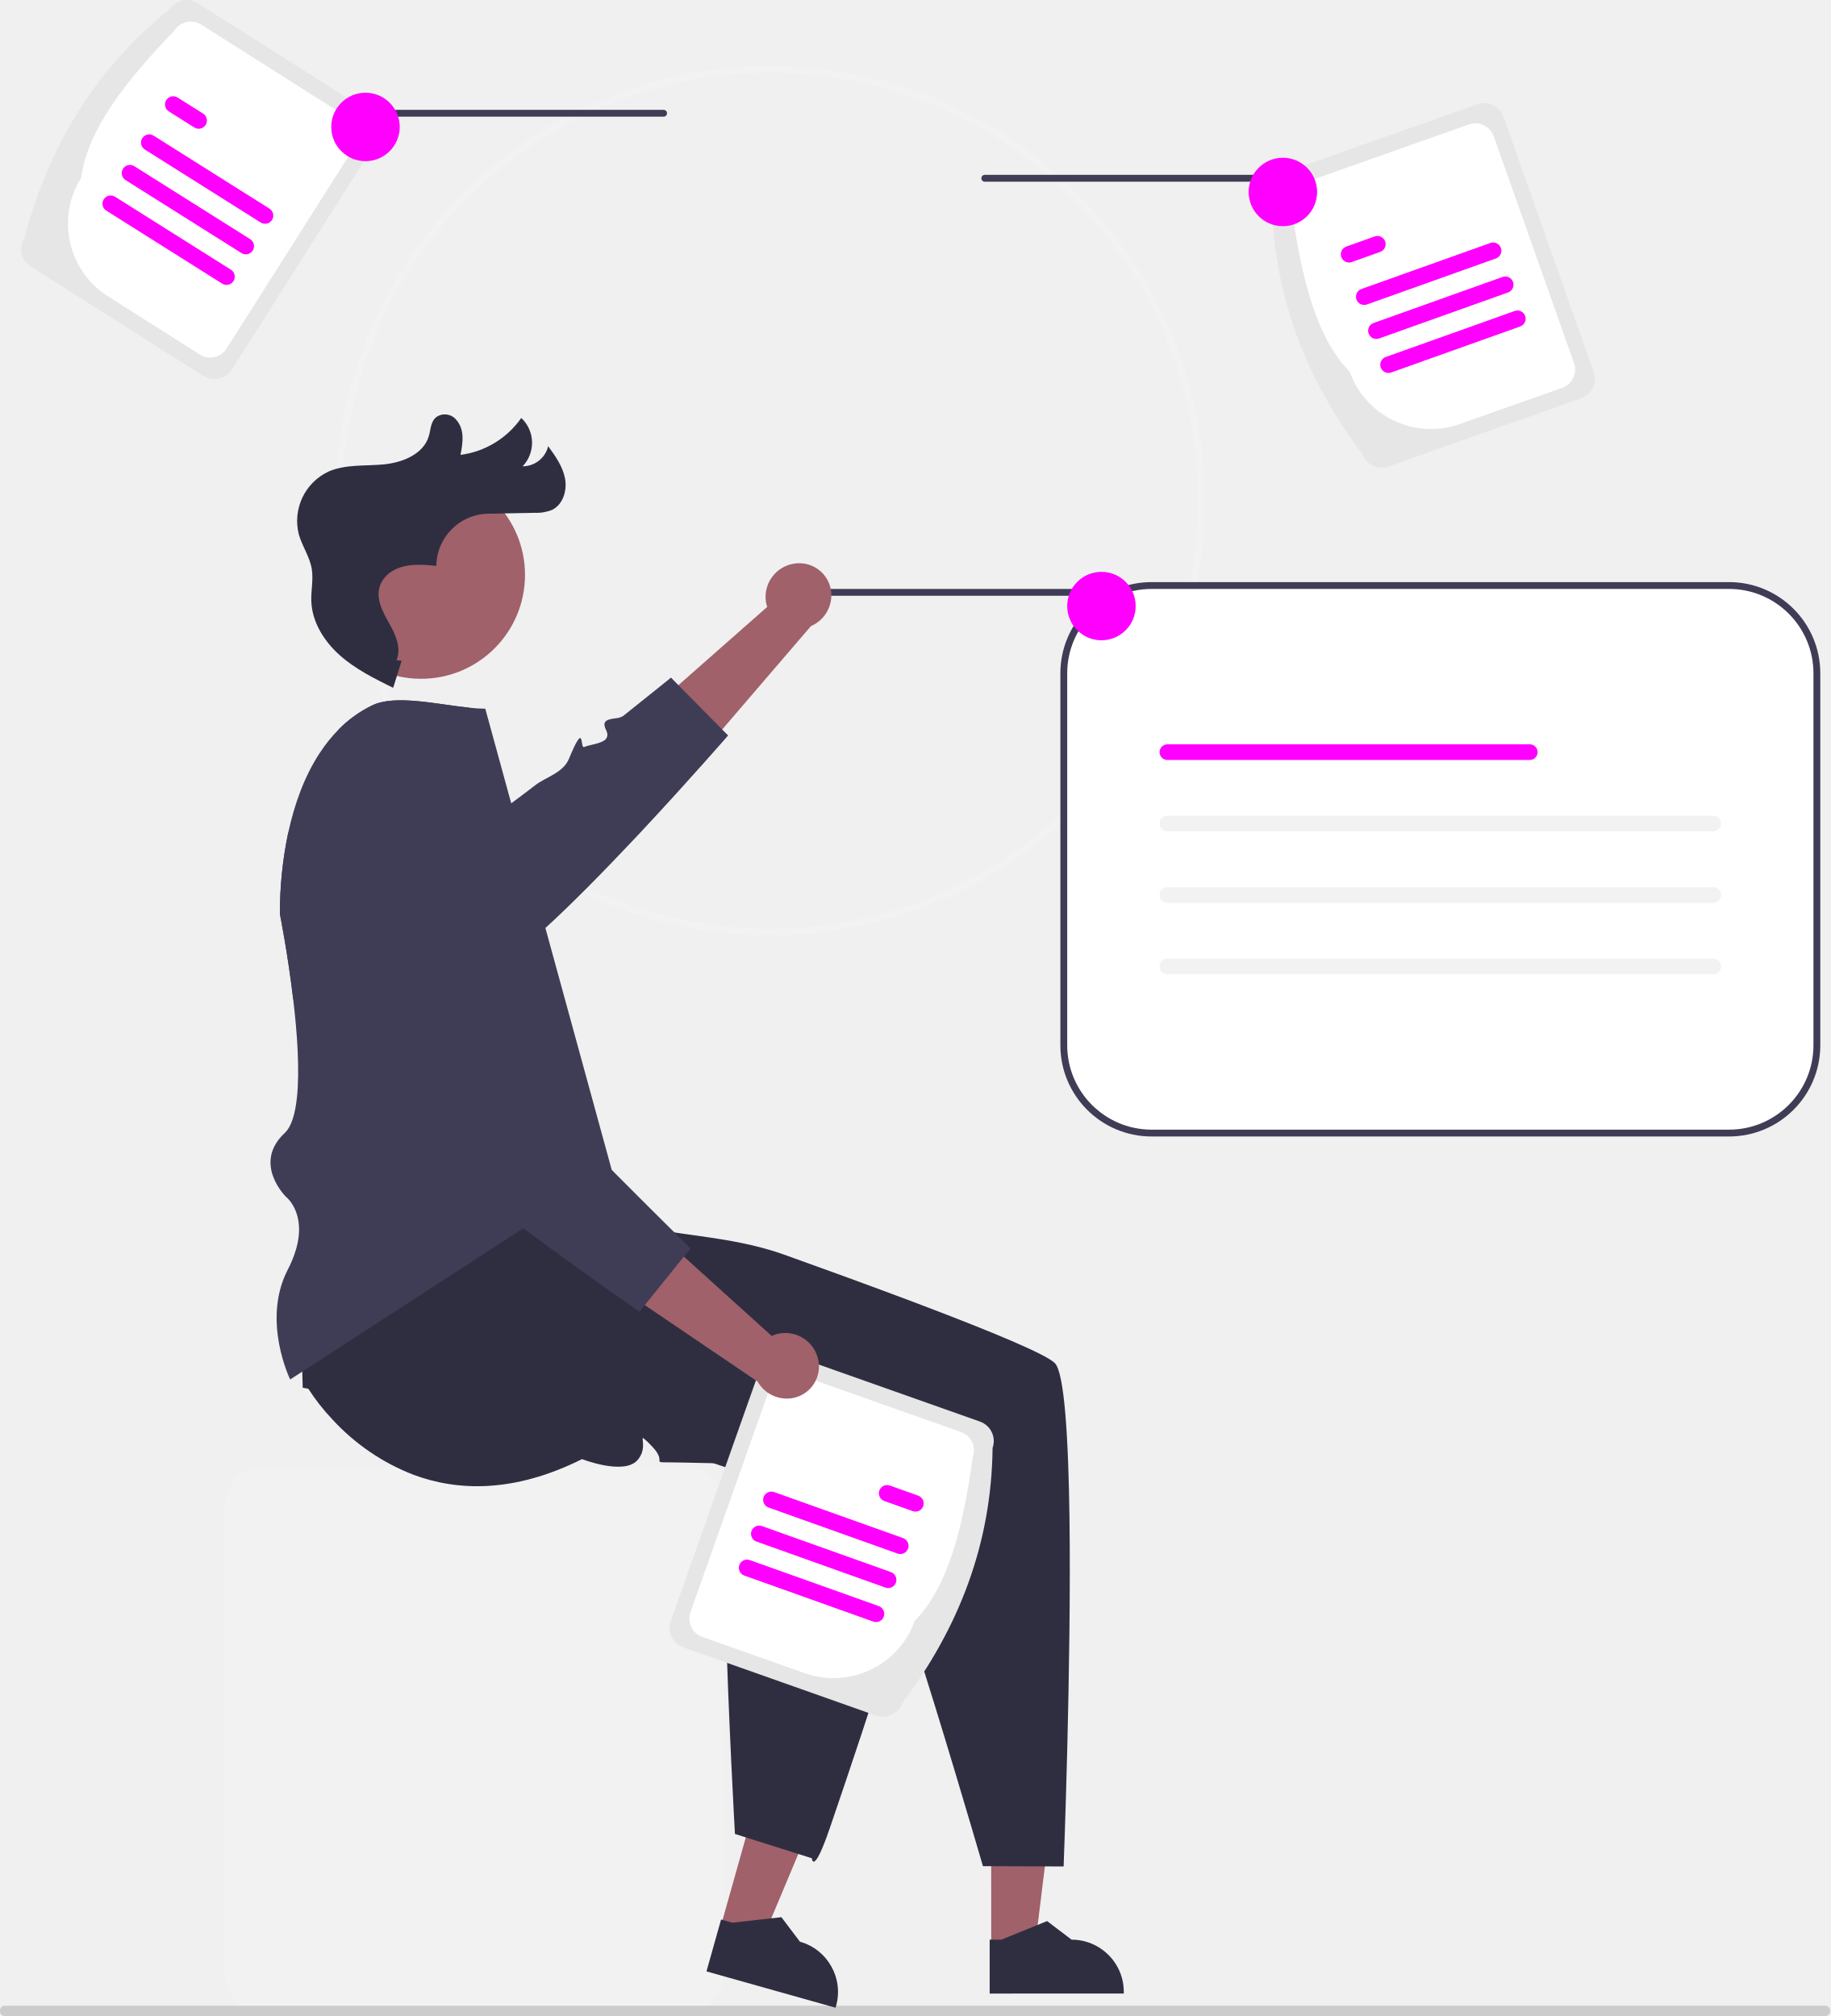
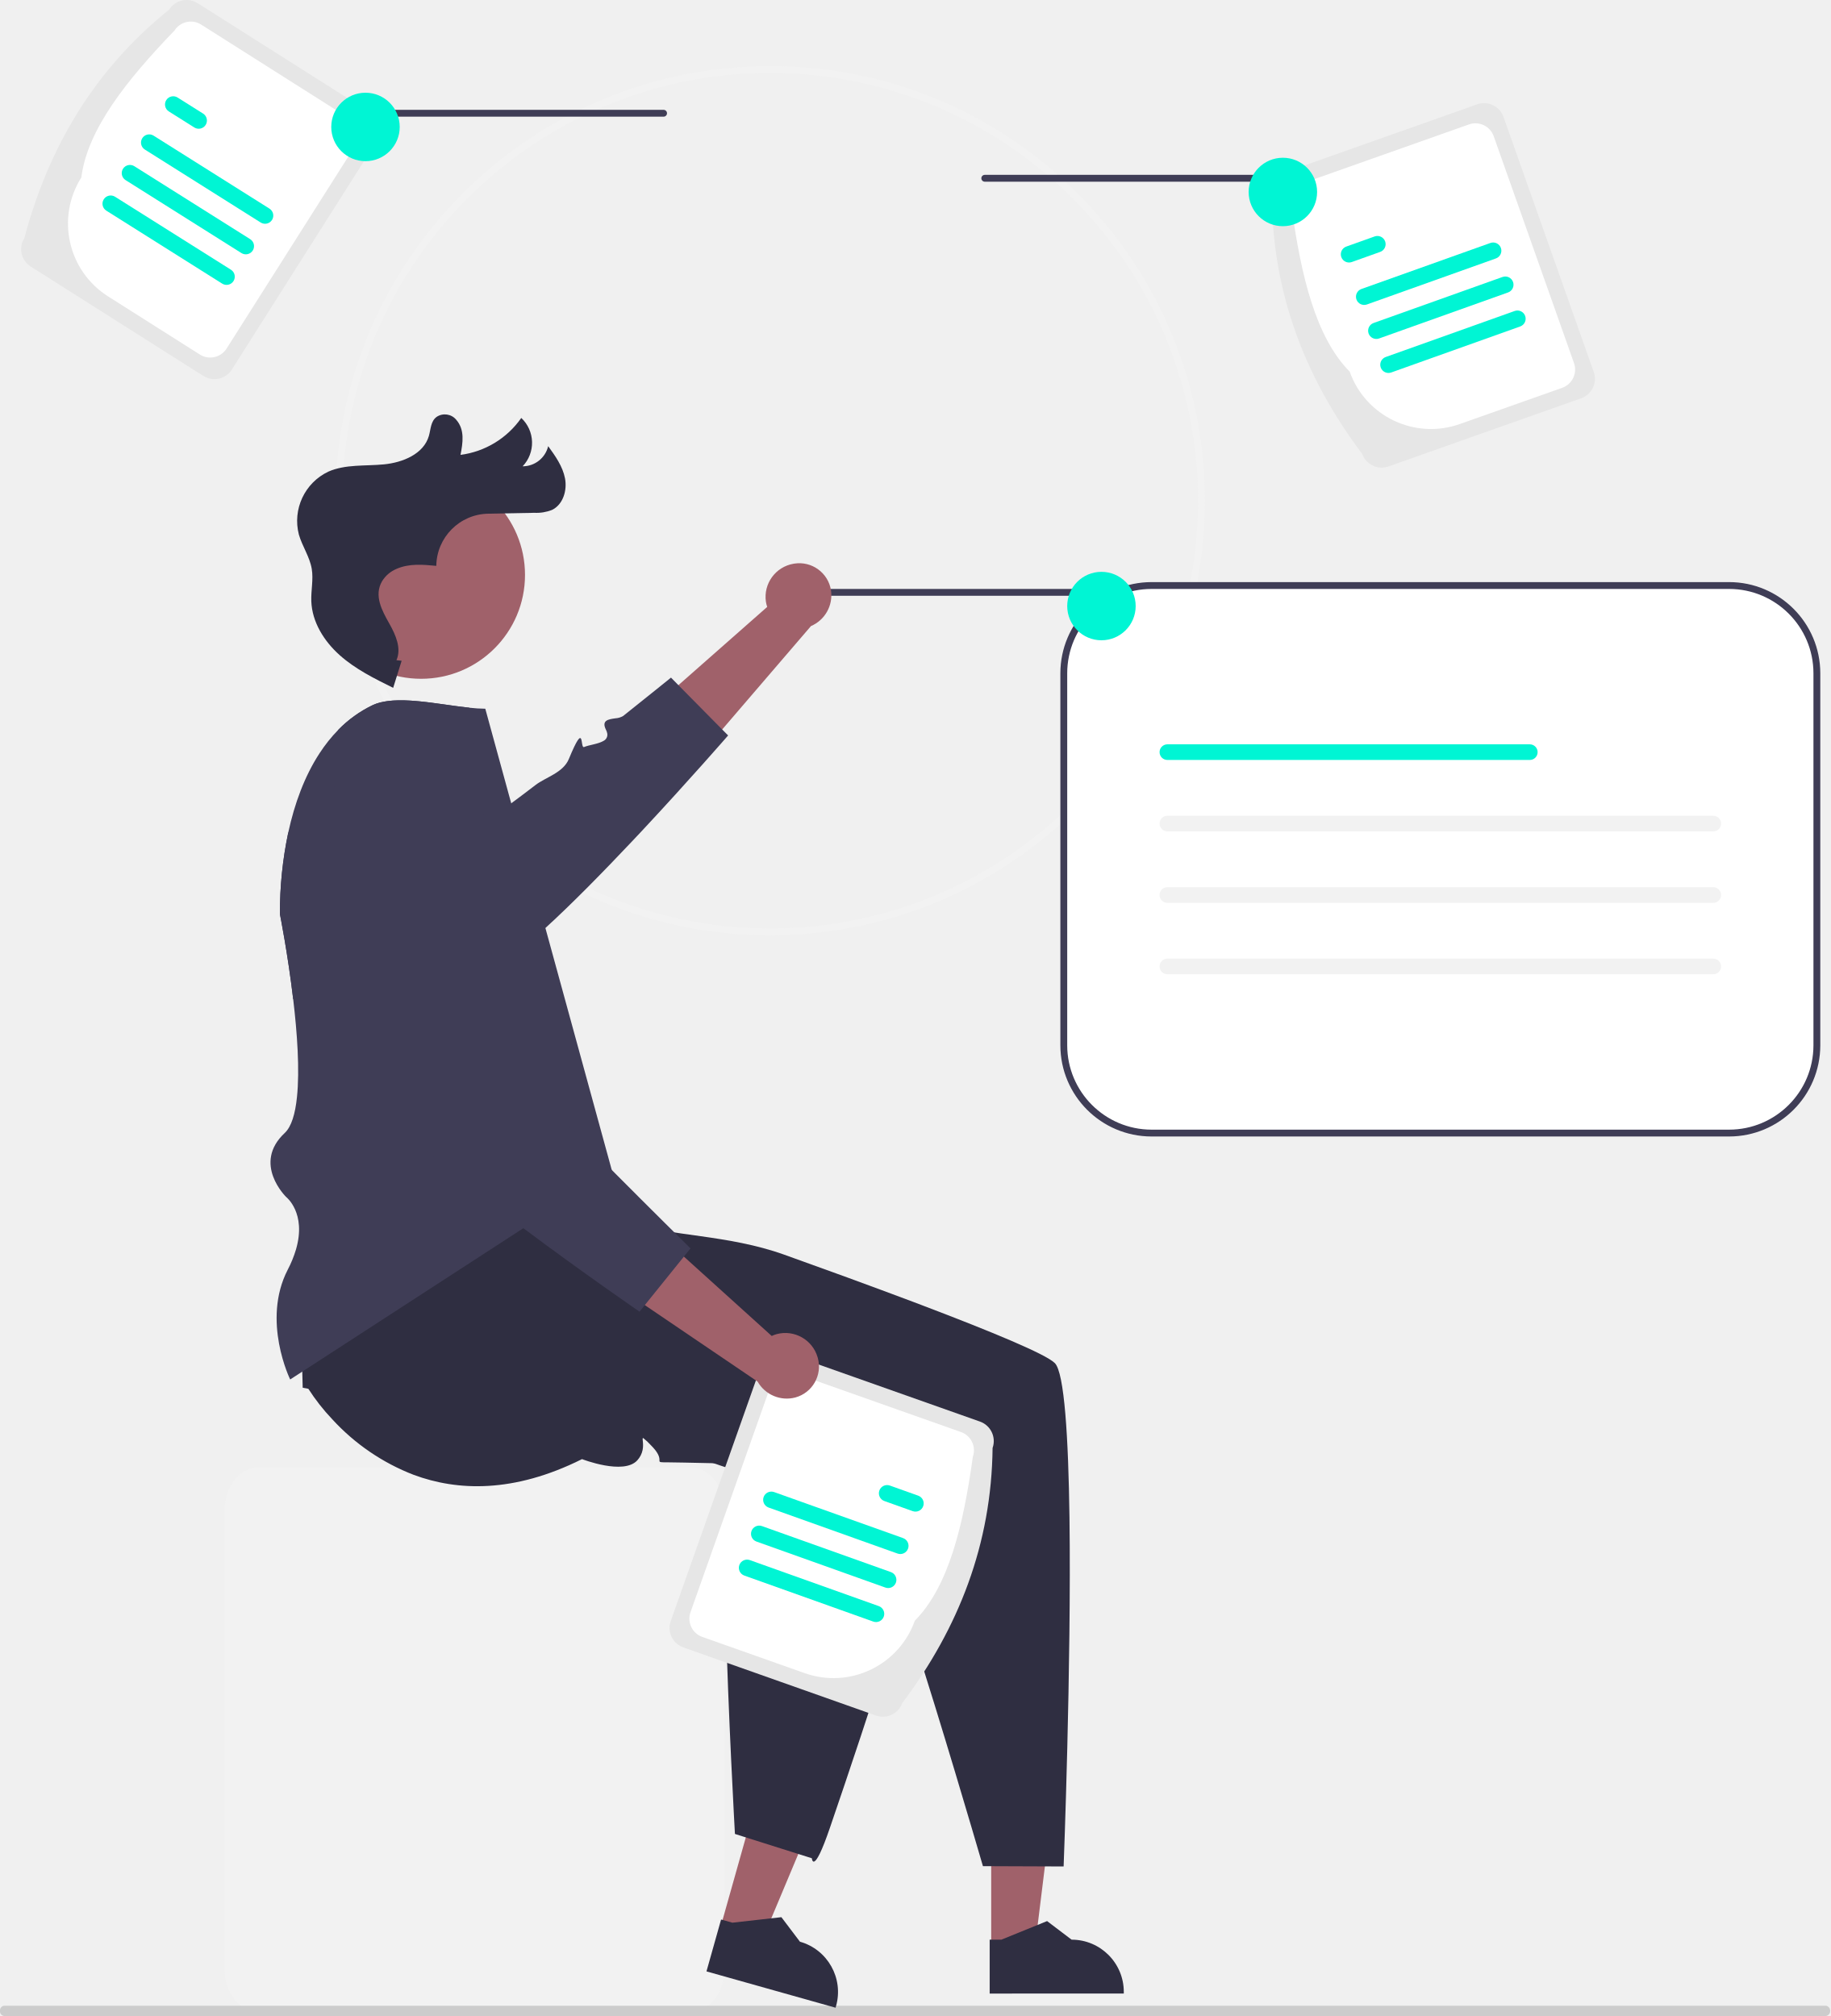
<svg xmlns="http://www.w3.org/2000/svg" data-name="Layer 1" width="534.67" height="589.095" viewBox="0 0 534.67 589.095">
  <path d="M557.659,428.758a127,127,0,1,1,127-127A127.144,127.144,0,0,1,557.659,428.758Zm0-252a125,125,0,1,0,125,125A125.141,125.141,0,0,0,557.659,176.758Z" transform="translate(-332.665 -155.4527)" fill="#f2f2f2" />
  <path d="M567.351,329.547h81.433a1,1,0,0,0,0-2h-81.433a1,1,0,0,0,0,2Z" transform="translate(-332.665 -155.4527)" fill="#3f3d56" />
  <path d="M669.073,326.547a25.667,25.667,0,0,0-25.638,25.638V460.91a25.667,25.667,0,0,0,25.638,25.638H837.798a25.667,25.667,0,0,0,25.638-25.638V352.185a25.667,25.667,0,0,0-25.638-25.638Z" transform="translate(-332.665 -155.4527)" fill="#fff" />
  <path d="M837.798,487.547H669.073a26.668,26.668,0,0,1-26.638-26.638V352.185a26.668,26.668,0,0,1,26.638-26.638H837.798a26.668,26.668,0,0,1,26.638,26.638V460.91A26.668,26.668,0,0,1,837.798,487.547Zm-168.725-160a24.665,24.665,0,0,0-24.638,24.638V460.91a24.665,24.665,0,0,0,24.638,24.638H837.798a24.665,24.665,0,0,0,24.638-24.638V352.185a24.665,24.665,0,0,0-24.638-24.638Z" transform="translate(-332.665 -155.4527)" fill="#3f3d56" />
  <path d="M564.458,320.186a9.828,9.828,0,0,0-8.044,11.101,9.428,9.428,0,0,0,.375,1.513l-50.306,44.336,18.634,13.052,44.459-51.79a9.801,9.801,0,0,0,5.852-10.437,9.38,9.38,0,0,0-10.717-7.817Q564.585,320.163,564.458,320.186Z" transform="translate(-332.665 -155.4527)" fill="#a0616a" />
  <path d="M545.375,370.357s-11.35,13.07-25.17,27.87c-.96,1.02-1.92,2.05-2.91,3.09-8.4,8.9-17.45,18.14-25.3,25.31-8.37,7.67-15.38,13.01-18.78,13.14a2.466,2.466,0,0,1-.84-.09c-10.17-3.06-1.79.58-6.14,6.79-4.37,6.22-3.83-1.94-13.62-6.79-9.77-4.85-4.57-.03-8.47,7.63-1.21,2.4-11.83,1.91-25.83.11-1.58-13.35-3.88-24.87-3.88-24.87a113.619,113.619,0,0,1,2.44-23.83c24.39-.44,44.56-.69,45.59-.37,2.66.81,8.38-1.24,14.7-4.81.9-.51,2.6-1.69,4.85-3.35,1.99-1.46,4.39-3.28,7.06-5.32,3-2.32,8.11-3.59,9.77-7.63,4.82-11.66,3.17-2.96,4.46-3.5,1.47-.62,4.07-.86,5.59-1.75a2.01,2.01,0,0,0,1.17-2.21,4.067,4.067,0,0,0-.38-1.09c-1.38-2.77.72-3.04,2.7-3.33a5.14,5.14,0,0,0,2.33-.69c7.95-6.34,13.97-11.21,13.97-11.21l2.16,2.2.01.01,12.78,12.94Z" transform="translate(-332.665 -155.4527)" fill="#3f3d56" />
  <path d="M534.473,743.32H408.095c-5.41,0-9.811-5.556-9.811-12.384V596.647c0-6.828,4.401-12.384,9.811-12.384H534.473c5.41,0,9.811,5.556,9.811,12.384V730.935C544.284,737.764,539.882,743.32,534.473,743.32Z" transform="translate(-332.665 -155.4527)" fill="#f2f2f2" />
  <path d="M332.665,743.045a1.37,1.37,0,0,0,1.19,1.502h532.29a1.543,1.543,0,0,0,0-3.004H333.855A1.37,1.37,0,0,0,332.665,743.045Z" transform="translate(-332.665 -155.4527)" fill="#ccc" />
  <polygon points="289.565 569.244 302.306 569.243 308.368 520.095 289.562 520.096 289.565 569.244" fill="#a0616a" />
  <path d="M621.781,737.989l39.183-.001v-.496a15.252,15.252,0,0,0-15.251-15.251h-.001l-7.157-5.43L625.201,722.242l-3.42 0Z" transform="translate(-332.665 -155.4527)" fill="#2f2e41" />
  <polygon points="210.422 563.385 222.687 566.837 241.843 521.171 223.74 516.075 210.422 563.385" fill="#a0616a" />
  <path d="M539.052,731.511l37.717,10.618.134-.477a15.252,15.252,0,0,0-10.547-18.814l-.001-0-5.418-7.167L546.612,717.28l-3.292-.927Z" transform="translate(-332.665 -155.4527)" fill="#2f2e41" />
  <path d="M510.435,509.547s-4.08-.406,6.38,3.214c11.32,3.93,28.5,3.42,44.95,9.32,5.08,1.82,10.23,3.68,15.34,5.54,1.03.37,2.06.75,3.09,1.12,6.65,2.43,13.19,4.86,19.37,7.18.87.33,1.73.66,2.58.98.02.01.04.01.05.02,20.15,7.66,36,14.22,38.62,16.84,2.8,2.8,3.96,21.72,4.28,45.1.58,43.33-1.71,101.99-1.71,101.99l-23.57-.09s-.15-.52-.44-1.49c-.52-1.79-1.49-5.12-2.78-9.47-5.36-18.17-16.15-54.18-22.11-70.67-1.68-4.66-2.98-7.76-3.67-8.46-4-4.1,0-5.91,4-8.51s0-3.4-2.94-6.8c-2.94-3.4,1.1-11.06,1.1-11.06s-2.66-.07-6.9-.18c-6.26-.16-16-.4-25.75-.64-.01.01-.01.01-.01,0-3.67-.09-7.34-.18-10.82-.26-2.7-.07-5.29-.13-7.69-.19-7.19-.16-12.63-.27-13.99-.27-4.44,0-.99,0-3.67-3.51a15.675,15.675,0,0,0-1.33-1.49,17.322,17.322,0,0,0-2.2-2.06c-.56-.26.2,1.35-.22,3.44a6.317,6.317,0,0,1-1.55,3.03c-3.97,4.41-16.15-.35-16.15-.35-20.04,10.02-36.48,9.3-49.14,4.61a63.007,63.007,0,0,1-23.83-16.26,59.505,59.505,0,0,1-6.98-8.9l-1.65-.31s-2.22-74.384.34-79.414c3.99-7.84,63-2,63-2Z" transform="translate(-332.665 -155.4527)" fill="#2f2e41" />
  <path d="M620.351,208.547h81.433a1,1,0,0,0,0-2h-81.433a1,1,0,0,0,0,2Z" transform="translate(-332.665 -155.4527)" fill="#3f3d56" />
  <path d="M730.602,288.074c-16.511-21.961-26.054-46.519-26.366-74.518a6.041,6.041,0,0,1,3.676-7.702l56.277-19.912a6.041,6.041,0,0,1,7.702,3.676L798.257,264.136A6.041,6.041,0,0,1,794.581,271.838l-56.277,19.912A6.041,6.041,0,0,1,730.602,288.074Z" transform="translate(-332.665 -155.4527)" fill="#e6e6e6" />
  <path d="M726.955,264.04c-9.93-10.04-14.181-27.948-16.951-47.907a5.658,5.658,0,0,1,3.443-7.213l48.366-17.113a5.658,5.658,0,0,1,7.213,3.443l23.463,66.311a5.658,5.658,0,0,1-3.443,7.213l-29.962,10.601A25.202,25.202,0,0,1,726.955,264.04Z" transform="translate(-332.665 -155.4527)" fill="#fff" />
-   <path d="M769.673,230.971,731.998,244.42a2.4,2.4,0,1,1-1.614-4.521l37.676-13.448a2.4,2.4,0,1,1,1.614,4.521Z" transform="translate(-332.665 -155.4527)" fill="#ff00ff" />
-   <path d="M735.861,229.064l-8.289,2.959a2.4,2.4,0,0,1-1.614-4.521l8.289-2.959a2.4,2.4,0,1,1,1.614,4.521Z" transform="translate(-332.665 -155.4527)" fill="#ff00ff" />
-   <path d="M776.768,250.847,739.092,264.295a2.4,2.4,0,0,1-1.614-4.521L775.154,246.326a2.4,2.4,0,1,1,1.614,4.521Z" transform="translate(-332.665 -155.4527)" fill="#ff00ff" />
-   <path d="M773.22,240.909,735.545,254.357a2.4,2.4,0,0,1-1.614-4.521l37.676-13.448a2.4,2.4,0,0,1,1.614,4.521Z" transform="translate(-332.665 -155.4527)" fill="#ff00ff" />
-   <circle cx="374.77" cy="56.095" r="10" fill="#ff00ff" />
+   <path d="M769.673,230.971,731.998,244.42a2.4,2.4,0,1,1-1.614-4.521l37.676-13.448a2.4,2.4,0,1,1,1.614,4.521Z" transform="translate(-332.665 -155.4527)" fill="#00F5D4" />
+   <path d="M735.861,229.064l-8.289,2.959a2.4,2.4,0,0,1-1.614-4.521l8.289-2.959a2.4,2.4,0,1,1,1.614,4.521Z" transform="translate(-332.665 -155.4527)" fill="#00F5D4" />
+   <path d="M776.768,250.847,739.092,264.295a2.4,2.4,0,0,1-1.614-4.521L775.154,246.326a2.4,2.4,0,1,1,1.614,4.521Z" transform="translate(-332.665 -155.4527)" fill="#00F5D4" />
+   <path d="M773.22,240.909,735.545,254.357a2.4,2.4,0,0,1-1.614-4.521l37.676-13.448a2.4,2.4,0,0,1,1.614,4.521Z" transform="translate(-332.665 -155.4527)" fill="#00F5D4" />
+   <circle cx="374.77" cy="56.095" r="10" fill="#00F5D4" />
  <path d="M526.52,189.547H445.087a1,1,0,0,1,0-2H526.52a1,1,0,0,1,0,2Z" transform="translate(-332.665 -155.4527)" fill="#3f3d56" />
  <path d="M339.78,225.019c7.072-26.55,20.491-49.224,42.316-66.764a6.041,6.041,0,0,1,8.327-1.866l50.422,31.958a6.041,6.041,0,0,1,1.866,8.327l-42.316,66.764a6.041,6.041,0,0,1-8.327,1.866l-50.421-31.958A6.041,6.041,0,0,1,339.78,225.019Z" transform="translate(-332.665 -155.4527)" fill="#e6e6e6" />
  <path d="M356.429,207.305c1.762-14.011,13.22-28.415,27.205-42.922a5.658,5.658,0,0,1,7.799-1.748l43.333,27.465a5.658,5.658,0,0,1,1.748,7.799l-37.656,59.411a5.658,5.658,0,0,1-7.799,1.748l-26.844-17.014A25.202,25.202,0,0,1,356.429,207.305Z" transform="translate(-332.665 -155.4527)" fill="#fff" />
-   <path d="M408.822,220.473,374.974,199.151a2.4,2.4,0,0,1,2.559-4.062l33.848,21.322a2.4,2.4,0,1,1-2.559,4.062Z" transform="translate(-332.665 -155.4527)" fill="#ff00ff" />
-   <path d="M389.436,192.705l-7.447-4.691a2.4,2.4,0,1,1,2.559-4.062l7.447,4.691a2.4,2.4,0,1,1-2.559,4.062Z" transform="translate(-332.665 -155.4527)" fill="#ff00ff" />
-   <path d="M397.573,238.33l-33.848-21.322a2.4,2.4,0,1,1,2.559-4.062l33.848,21.322a2.4,2.4,0,0,1-2.559,4.062Z" transform="translate(-332.665 -155.4527)" fill="#ff00ff" />
-   <path d="M403.197,229.402l-33.848-21.322a2.4,2.4,0,1,1,2.559-4.062L405.756,225.34a2.4,2.4,0,0,1-2.559,4.062Z" transform="translate(-332.665 -155.4527)" fill="#ff00ff" />
-   <circle cx="106.77" cy="37.095" r="10" fill="#ff00ff" />
-   <circle cx="321.77" cy="177.095" r="10" fill="#ff00ff" />
+   <path d="M408.822,220.473,374.974,199.151a2.4,2.4,0,0,1,2.559-4.062l33.848,21.322a2.4,2.4,0,1,1-2.559,4.062Z" transform="translate(-332.665 -155.4527)" fill="#00F5D4" />
+   <path d="M389.436,192.705l-7.447-4.691a2.4,2.4,0,1,1,2.559-4.062l7.447,4.691a2.4,2.4,0,1,1-2.559,4.062Z" transform="translate(-332.665 -155.4527)" fill="#00F5D4" />
+   <path d="M397.573,238.33l-33.848-21.322a2.4,2.4,0,1,1,2.559-4.062l33.848,21.322a2.4,2.4,0,0,1-2.559,4.062Z" transform="translate(-332.665 -155.4527)" fill="#00F5D4" />
+   <path d="M403.197,229.402l-33.848-21.322a2.4,2.4,0,1,1,2.559-4.062L405.756,225.34a2.4,2.4,0,0,1-2.559,4.062Z" transform="translate(-332.665 -155.4527)" fill="#00F5D4" />
+   <circle cx="106.77" cy="37.095" r="10" fill="#00F5D4" />
+   <circle cx="321.77" cy="177.095" r="10" fill="#00F5D4" />
  <path d="M607.624,582.43c-4.17,22.72-21.84,75.97-32.52,107.14-4.87,14.24-5.27,8.88-5.27,8.88l-5.55-1.75-9.36-2.96-3.42-1.08-4.14-1.31s-2.03-36.22-2.68-63.39c-.22-8.76-.6-15.02-1.23-16.26-2.6-5.1,1.75-5.64,6.34-6.93,4.6-1.29,1.01-3.23-.78-7.37-1.21-2.76,1.17-6.43,2.86-8.53a20.7,20.7,0,0,1,1.49-1.69s-11.7-3.98-24.93-8.47c-.01.01-.01,0-.01,0-1.33-.45-2.67-.9-4.01-1.36,4.66-1.68,7.76-2.98,8.46-3.67,4.1-4,5.91,0,8.51,4s3.4,0,6.8-2.94c3.4-2.94,11.06,1.1,11.06,1.1s.07-2.66.18-6.9c.16-6.26.4-16,.64-25.75-.01-.01-.01-.01,0-.01.09-3.67.18-7.34.26-10.82,7.05,5.4,13.89,10.7,20.09,15.6.01.01.03.02.03.04,14.91,11.78,26.1,21.24,27.67,24.24C608.824,573.6,608.584,577.21,607.624,582.43Z" transform="translate(-332.665 -155.4527)" fill="#2f2e41" />
  <path d="M511.435,497.547l-3.68,2.39-9.42,6.12-12.78,8.29-68.12,44.2s-8.42-17.16-.71-32.08a33.023,33.023,0,0,0,2.41-5.91c3.12-10.7-2.88-15.34-2.88-15.34s-10-9.73-.41-18.7c1.97-1.84,3.07-5.61,3.57-10.45.84-7.96.07-18.8-1.1-28.65-1.58-13.35-3.88-24.87-3.88-24.87a113.619,113.619,0,0,1,2.44-23.83c1.83-8.44,4.77-16.46,9.12-23.12a43.979,43.979,0,0,1,5.49-6.88,35.552,35.552,0,0,1,9.95-7.17c5.56-2.68,15.09-1.07,23.49.1,1.69.23,3.33.45,4.88.61a43.678,43.678,0,0,0,4.63.29l3.48,12.7,1.32,4.81.66,2.41,1.5,5.48.62,2.24,9.98,36.44,8.15,29.72,4.5,16.42,6.73,24.55Z" transform="translate(-332.665 -155.4527)" fill="#3f3d56" />
  <circle cx="123.018" cy="167.995" r="30.355" fill="#a0616a" />
  <path d="M449.997,348.539l-2.473,7.906c-5.483-2.707-11.039-5.462-15.604-9.53s-8.096-9.68-8.312-15.791c-.112-3.156.653-6.339.128-9.453-.593-3.519-2.764-6.569-3.758-9.996a15.945,15.945,0,0,1,8.602-18.405c5.032-2.211,10.786-1.591,16.256-2.125s11.572-3.009,13.112-8.285c.576-1.973.51-4.299,2.272-5.59a4.312,4.312,0,0,1,5.71.825c2.576,2.925,1.942,6.776,1.267,10.278a25.679,25.679,0,0,0,17.752-10.793,9.948,9.948,0,0,1,.394,14.133,7.672,7.672,0,0,0,7.465-5.887c2.095,2.893,4.245,5.911,4.918,9.419s-.577,7.657-3.794,9.21a12.327,12.327,0,0,1-5.168.846l-13.487.256a15.448,15.448,0,0,0-15.153,15.245v0c-3.924-.377-7.965-.746-11.676.907a8.961,8.961,0,0,0-4.165,3.579c-2.452,4.212-.019,8.59,2.137,12.422,1.843,3.275,3.591,7.219,2.061,10.652" transform="translate(-332.665 -155.4527)" fill="#2f2e41" />
  <path d="M588.567,656.75,532.289,636.838a6.041,6.041,0,0,1-3.676-7.702l26.366-74.518a6.041,6.041,0,0,1,7.702-3.676L618.959,570.855a6.041,6.041,0,0,1,3.676,7.702c-.313,27.998-9.856,52.557-26.366,74.518A6.041,6.041,0,0,1,588.567,656.75Z" transform="translate(-332.665 -155.4527)" fill="#e6e6e6" />
  <path d="M567.787,644.374,537.825,633.773a5.658,5.658,0,0,1-3.443-7.213l23.463-66.311a5.658,5.658,0,0,1,7.213-3.443L613.424,573.92a5.658,5.658,0,0,1,3.443,7.213c-2.77,19.959-7.021,37.866-16.951,47.907A25.202,25.202,0,0,1,567.787,644.374Z" transform="translate(-332.665 -155.4527)" fill="#fff" />
-   <path d="M555.744,592.904a2.403,2.403,0,0,1,3.067-1.454l37.676,13.448a2.4,2.4,0,1,1-1.614,4.521l-37.676-13.448A2.403,2.403,0,0,1,555.744,592.904Z" transform="translate(-332.665 -155.4527)" fill="#ff00ff" />
-   <path d="M589.556,590.997a2.403,2.403,0,0,1,3.067-1.454l8.289,2.959a2.4,2.4,0,1,1-1.614,4.521l-8.289-2.959A2.403,2.403,0,0,1,589.556,590.997Z" transform="translate(-332.665 -155.4527)" fill="#ff00ff" />
-   <path d="M548.649,612.78a2.403,2.403,0,0,1,3.067-1.454L589.392,624.774a2.4,2.4,0,1,1-1.614,4.521l-37.676-13.448A2.403,2.403,0,0,1,548.649,612.78Z" transform="translate(-332.665 -155.4527)" fill="#ff00ff" />
-   <path d="M552.196,602.842a2.403,2.403,0,0,1,3.067-1.454l37.676,13.448a2.4,2.4,0,1,1-1.614,4.521L553.65,605.909A2.403,2.403,0,0,1,552.196,602.842Z" transform="translate(-332.665 -155.4527)" fill="#ff00ff" />
+   <path d="M555.744,592.904a2.403,2.403,0,0,1,3.067-1.454l37.676,13.448a2.4,2.4,0,1,1-1.614,4.521l-37.676-13.448A2.403,2.403,0,0,1,555.744,592.904Z" transform="translate(-332.665 -155.4527)" fill="#00F5D4" />
+   <path d="M589.556,590.997a2.403,2.403,0,0,1,3.067-1.454l8.289,2.959a2.4,2.4,0,1,1-1.614,4.521l-8.289-2.959A2.403,2.403,0,0,1,589.556,590.997Z" transform="translate(-332.665 -155.4527)" fill="#00F5D4" />
+   <path d="M548.649,612.78a2.403,2.403,0,0,1,3.067-1.454L589.392,624.774a2.4,2.4,0,1,1-1.614,4.521l-37.676-13.448A2.403,2.403,0,0,1,548.649,612.78Z" transform="translate(-332.665 -155.4527)" fill="#00F5D4" />
+   <path d="M552.196,602.842a2.403,2.403,0,0,1,3.067-1.454l37.676,13.448a2.4,2.4,0,1,1-1.614,4.521L553.65,605.909A2.403,2.403,0,0,1,552.196,602.842Z" transform="translate(-332.665 -155.4527)" fill="#00F5D4" />
  <path d="M571.507,552.027a9.828,9.828,0,0,0-11.939-6.736,9.429,9.429,0,0,0-1.461.544l-49.743-44.967-10.86,19.991,56.488,38.314a9.801,9.801,0,0,0,11.032,4.634,9.38,9.38,0,0,0,6.555-11.532Q571.545,552.15,571.507,552.027Z" transform="translate(-332.665 -155.4527)" fill="#a0616a" />
  <path d="M534.395,520.247l-1.94,2.4-11.42,14.17-1.54,1.92s-16.31-11.2-33.94-24.39c-21.16-15.85-44.22-34.58-43.19-40.29,1.89-10.45-.78-1.72-7.45-5.34-6.66-3.63,1.5-4.02,5.21-14.29,3.72-10.26-.48-4.55-8.53-7.55-5.37-2-2.56-47.88-.11-78.16a35.552,35.552,0,0,1,9.95-7.17c6.67-3.22,19.08-.25,28.37.71,5.26,38.77,12.85,95.48,12.51,97.27-.52,2.73,2.18,8.18,6.44,14.06,2,2.78,12.31,13.35,22.62,23.73C522.875,508.897,534.395,520.247,534.395,520.247Z" transform="translate(-332.665 -155.4527)" fill="#3f3d56" />
-   <path d="M779.575,377.519H673.699a2.283,2.283,0,1,1,0-4.566H779.575a2.283,2.283,0,0,1,0,4.566Z" transform="translate(-332.665 -155.4527)" fill="#ff00ff" />
+   <path d="M779.575,377.519H673.699a2.283,2.283,0,1,1,0-4.566H779.575a2.283,2.283,0,0,1,0,4.566Z" transform="translate(-332.665 -155.4527)" fill="#00F5D4" />
  <path d="M833.172,398.393H673.699a2.283,2.283,0,1,1,0-4.566H833.172a2.283,2.283,0,0,1,0,4.566Z" transform="translate(-332.665 -155.4527)" fill="#f2f2f2" />
  <path d="M833.175,414.698h-159.48a2.285,2.285,0,0,0,0,4.57h159.48a2.285,2.285,0,0,0,0-4.57Z" transform="translate(-332.665 -155.4527)" fill="#f2f2f2" />
  <path d="M833.172,440.142H673.699a2.283,2.283,0,1,1,0-4.566H833.172a2.283,2.283,0,0,1,0,4.566Z" transform="translate(-332.665 -155.4527)" fill="#f2f2f2" />
</svg>
